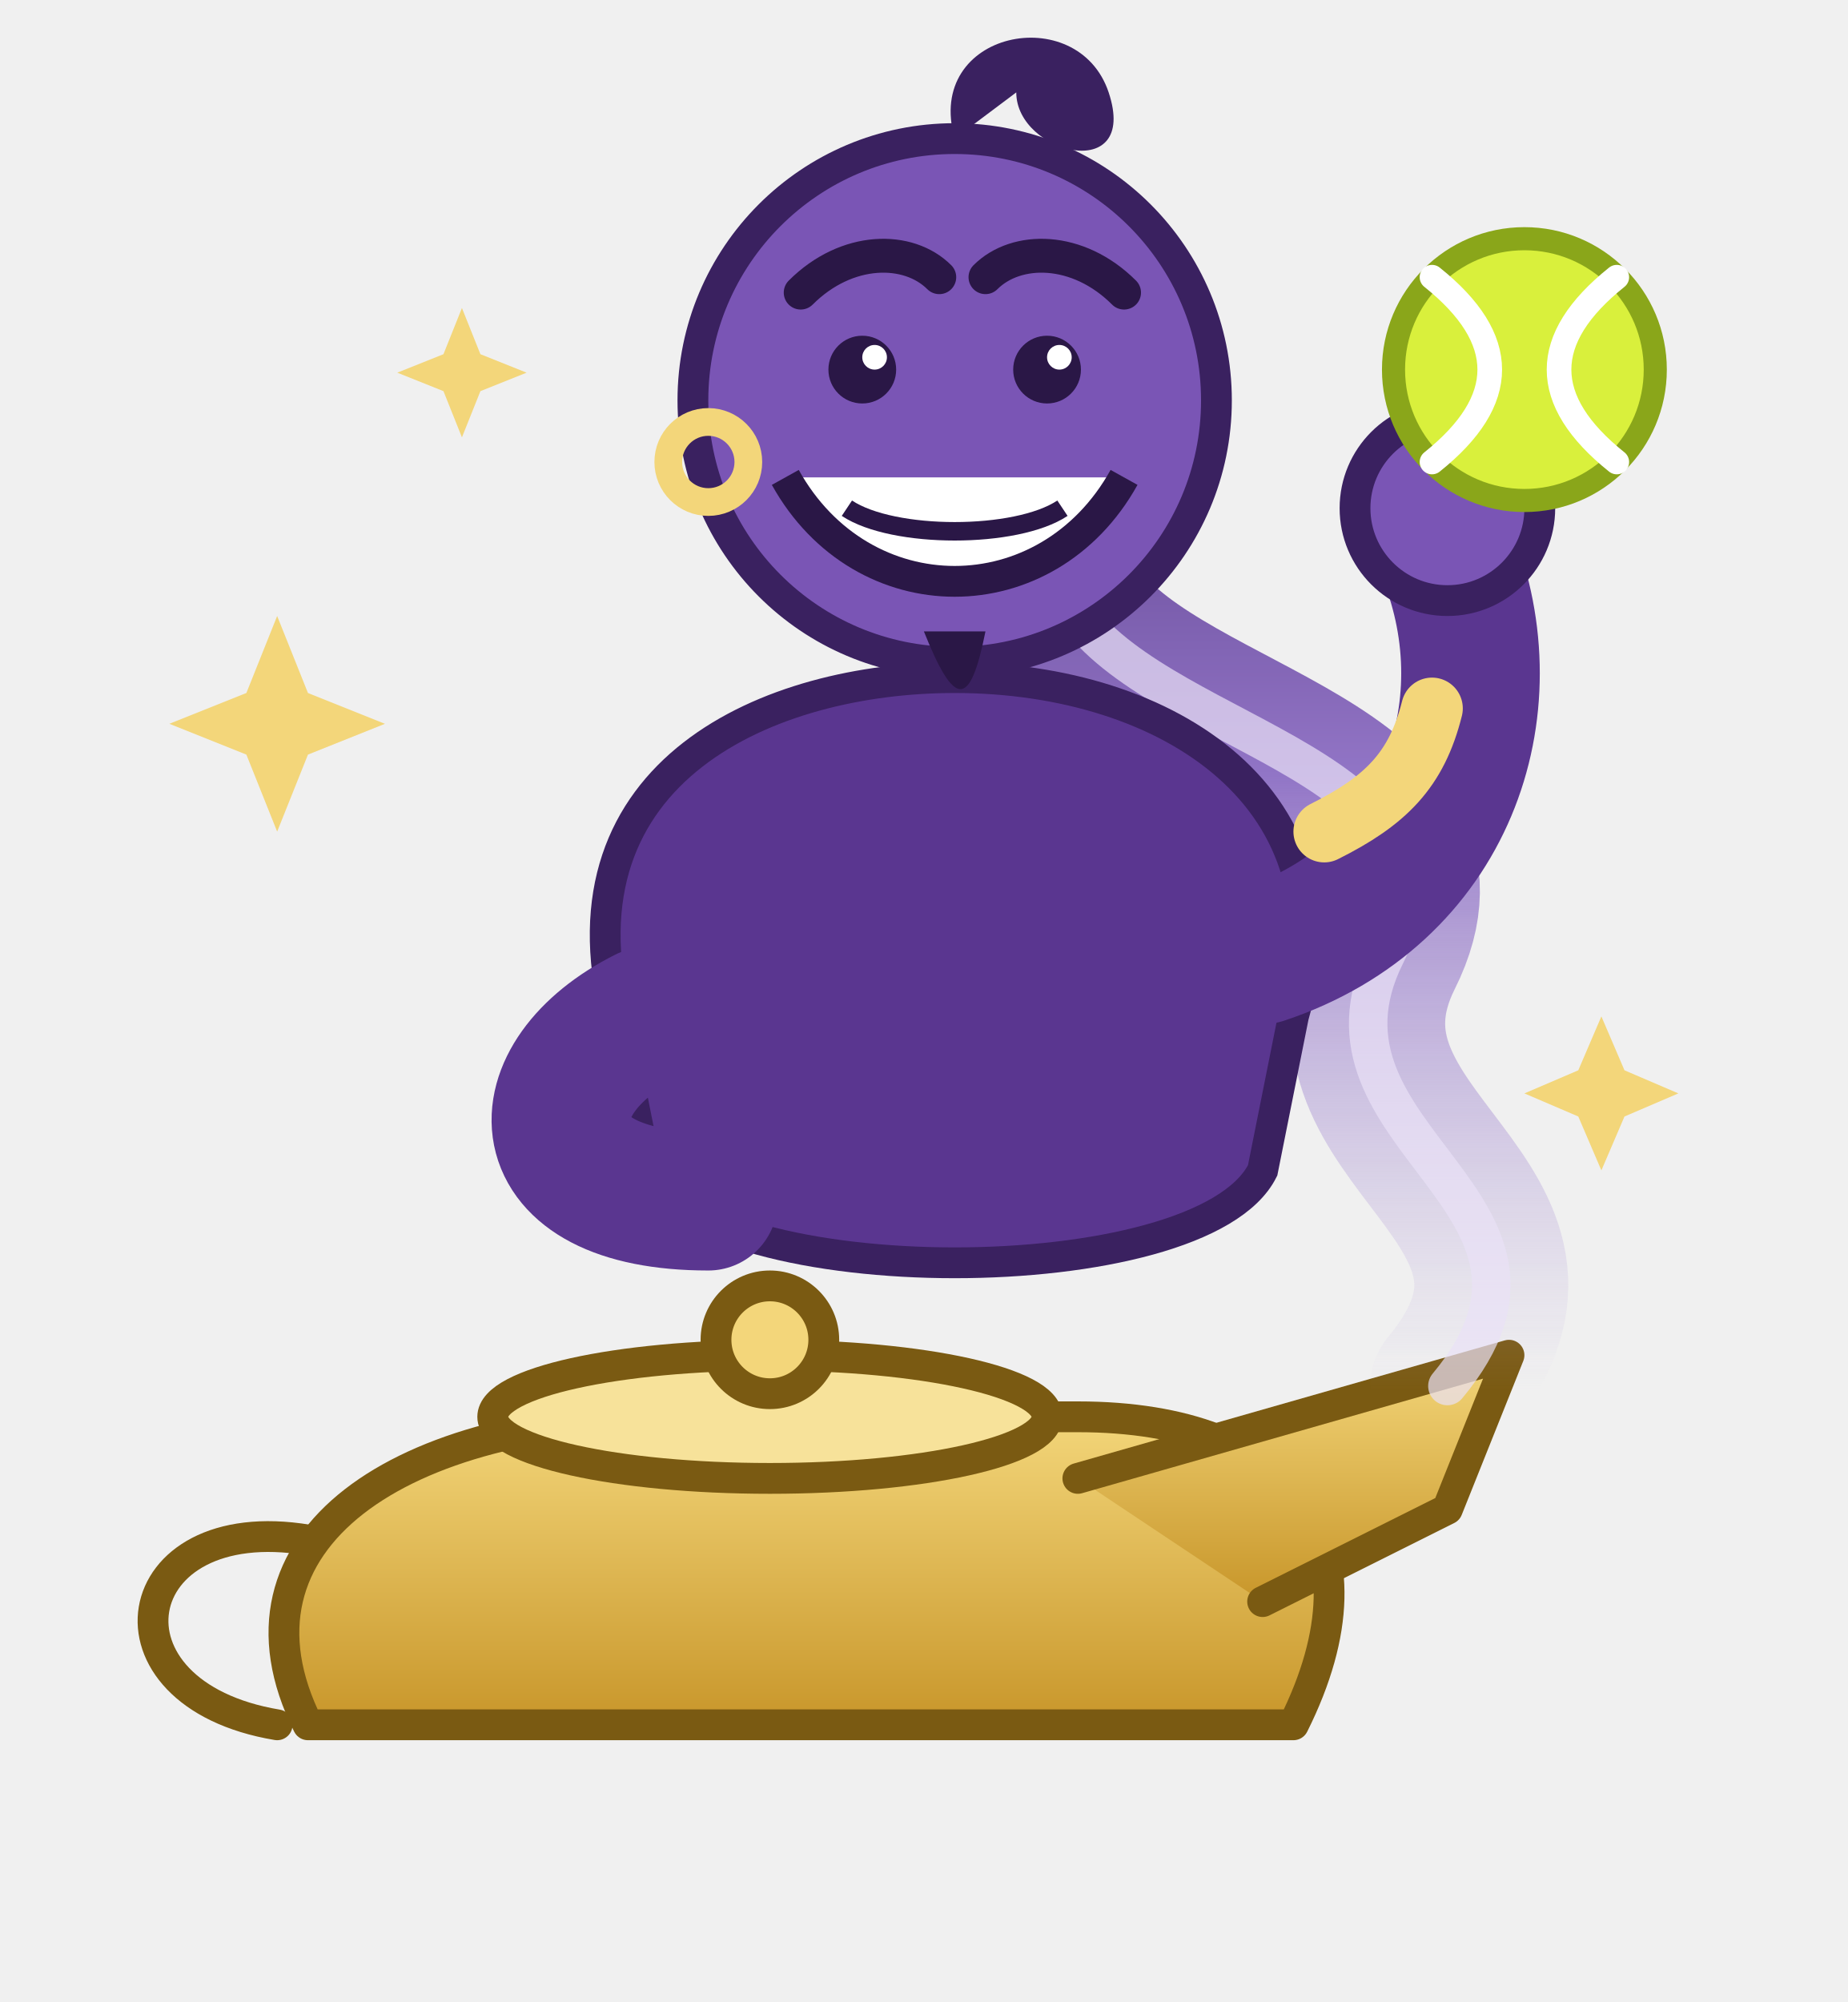
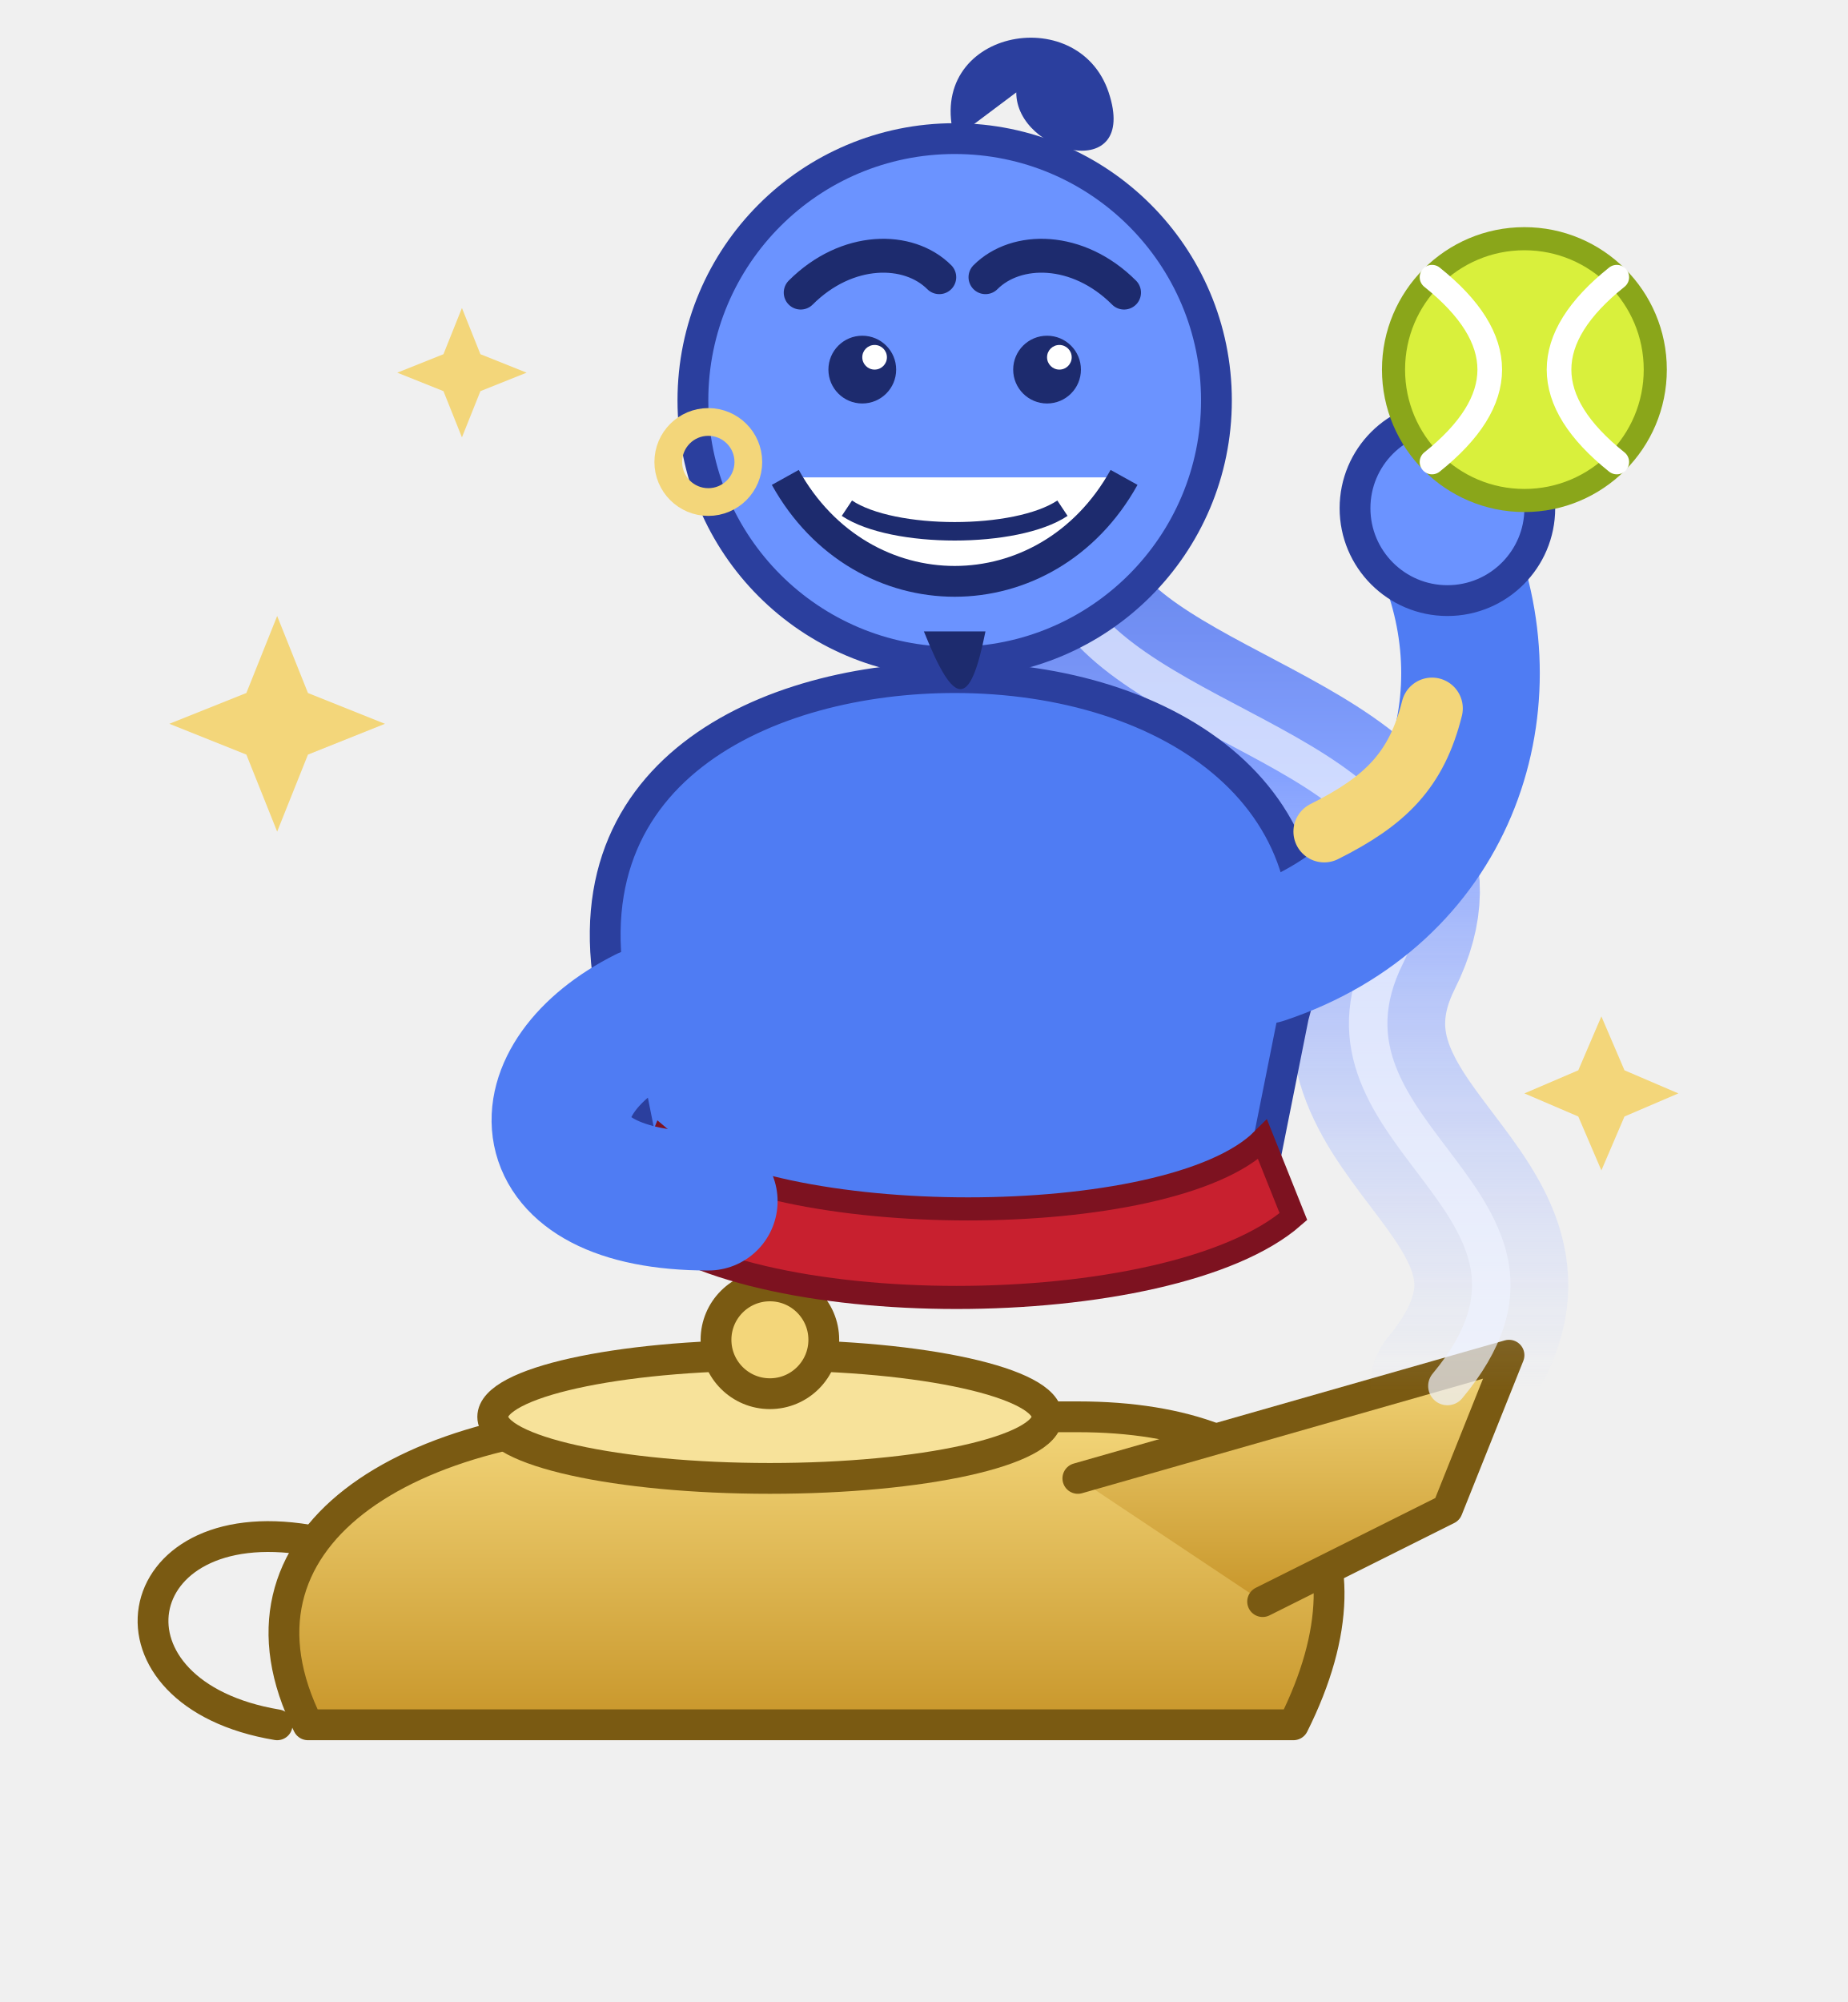
<svg xmlns="http://www.w3.org/2000/svg" viewBox="0 0 120 130" width="240" height="260">
  <defs>
    <linearGradient id="gsmoke" x1="0" y1="1" x2="0" y2="0">
-       <stop offset="0" stop-color="#b9a6dc" stop-opacity=".0" />
-       <stop offset=".55" stop-color="#8d6fc4" />
-       <stop offset="1" stop-color="#4b2a7b" />
+       <stop offset="0" stop-color="#b7c6ff" stop-opacity=".0" />
+       <stop offset=".55" stop-color="#7f9dff" />
+       <stop offset="1" stop-color="#3d5fd6" />
    </linearGradient>
    <linearGradient id="glamp" x1="0" y1="0" x2="0" y2="1">
      <stop offset="0" stop-color="#f3d67a" />
      <stop offset="1" stop-color="#c8962a" />
    </linearGradient>
  </defs>
  <g stroke="#7a5a12" stroke-width="2" stroke-linejoin="round" stroke-linecap="round">
    <path d="M20 112 C14 100, 26 92, 44 92 L70 92 C84 92, 90 100, 84 112 Z" fill="url(#glamp)" />
    <path d="M70 96 L98 88 L94 98 L82 104" fill="url(#glamp)" />
    <path d="M20 100 C8 98, 6 110, 18 112" fill="none" />
    <ellipse cx="50" cy="92" rx="18" ry="4" fill="#f7e29a" />
    <circle cx="50" cy="87" r="3.5" fill="#f3d67a" />
  </g>
  <path d="M94 90 C104 78, 84 74, 90 62 C96 50, 76 48, 70 40 C64 32, 74 24, 68 18" fill="none" stroke="url(#gsmoke)" stroke-width="10" stroke-linecap="round" opacity=".95" />
-   <path d="M94 90 C104 78, 84 74, 90 62 C96 50, 76 48, 70 40" fill="none" stroke="#e9e1f7" stroke-width="2.5" stroke-linecap="round" opacity=".7" />
-   <path d="M40 66 C36 50, 50 44, 62 44 C76 44, 88 52, 84 66 L82 76 C78 84, 46 84, 42 76 Z" fill="#5a3690" stroke="#3a2160" stroke-width="2" />
-   <path d="M42 66 C34 70, 34 78, 46 78" fill="none" stroke="#5a3690" stroke-width="9" stroke-linecap="round" />
-   <path d="M82 62 C94 58, 98 46, 94 36" fill="none" stroke="#5a3690" stroke-width="9" stroke-linecap="round" />
-   <circle cx="94" cy="33" r="6" fill="#7a55b5" stroke="#3a2160" stroke-width="2" />
+   <path d="M94 90 C104 78, 84 74, 90 62 C96 50, 76 48, 70 40" fill="none" stroke="#eef2ff" stroke-width="2.5" stroke-linecap="round" opacity=".7" />
+   <path d="M40 66 C36 50, 50 44, 62 44 C76 44, 88 52, 84 66 L82 76 C78 84, 46 84, 42 76 Z" fill="#4f7cf3" stroke="#2b3f9e" stroke-width="2" />
+   <path d="M43 74 C50 80, 76 80, 82 74 L84 79 C76 86, 48 86, 41 79 Z" fill="#c8202f" stroke="#7d1220" stroke-width="1.5" />
+   <path d="M42 66 C34 70, 34 78, 46 78" fill="none" stroke="#4f7cf3" stroke-width="9" stroke-linecap="round" />
+   <path d="M82 62 C94 58, 98 46, 94 36" fill="none" stroke="#4f7cf3" stroke-width="9" stroke-linecap="round" />
+   <circle cx="94" cy="33" r="6" fill="#6b93ff" stroke="#2b3f9e" stroke-width="2" />
  <path d="M86 54 C90 52, 92 50, 93 46" fill="none" stroke="#f3d67a" stroke-width="4" stroke-linecap="round" />
  <circle cx="99" cy="24" r="8.5" fill="#d9f03c" stroke="#8aa61a" stroke-width="1.5" />
  <path d="M93 18 C98 22, 98 26, 93 30 M105 18 C100 22, 100 26, 105 30" fill="none" stroke="#fff" stroke-width="1.6" stroke-linecap="round" />
-   <circle cx="62" cy="26" r="17" fill="#7a55b5" stroke="#3a2160" stroke-width="2" />
-   <path d="M62 9 C60 2, 70 0, 72 6 C74 12, 66 10, 66 6" fill="#3a2160" />
+   <circle cx="62" cy="26" r="17" fill="#6b93ff" stroke="#2b3f9e" stroke-width="2" />
+   <path d="M62 9 C60 2, 70 0, 72 6 C74 12, 66 10, 66 6" fill="#2b3f9e" />
  <circle cx="46" cy="30" r="2.6" fill="none" stroke="#f3d67a" stroke-width="1.8" />
-   <path d="M52 19 C55 16, 59 16, 61 18 M64 18 C66 16, 70 16, 73 19" fill="none" stroke="#2a1746" stroke-width="2.2" stroke-linecap="round" />
-   <circle cx="56" cy="24" r="2.2" fill="#2a1746" />
-   <circle cx="68" cy="24" r="2.2" fill="#2a1746" />
+   <path d="M52 19 C55 16, 59 16, 61 18 M64 18 C66 16, 70 16, 73 19" fill="none" stroke="#1d2b6e" stroke-width="2.2" stroke-linecap="round" />
+   <circle cx="56" cy="24" r="2.2" fill="#1d2b6e" />
+   <circle cx="68" cy="24" r="2.2" fill="#1d2b6e" />
  <circle cx="56.8" cy="23.2" r=".8" fill="#fff" />
  <circle cx="68.8" cy="23.2" r=".8" fill="#fff" />
-   <path d="M51 31 C56 40, 68 40, 73 31" fill="#fff" stroke="#2a1746" stroke-width="2" stroke-linejoin="round" />
-   <path d="M55 33 C58 35, 66 35, 69 33" fill="none" stroke="#2a1746" stroke-width="1.2" />
-   <path d="M60 41 C62 46, 63 46, 64 41" fill="#2a1746" />
+   <path d="M51 31 C56 40, 68 40, 73 31" fill="#fff" stroke="#1d2b6e" stroke-width="2" stroke-linejoin="round" />
+   <path d="M55 33 C58 35, 66 35, 69 33" fill="none" stroke="#1d2b6e" stroke-width="1.2" />
+   <path d="M60 41 C62 46, 63 46, 64 41" fill="#1d2b6e" />
  <g fill="#f3d67a">
    <path d="M18 40 l2 5 5 2 -5 2 -2 5 -2 -5 -5 -2 5 -2z" />
    <path d="M104 66 l1.5 3.5 3.5 1.5 -3.5 1.5 -1.5 3.5 -1.5 -3.5 -3.5 -1.5 3.5 -1.5z" />
    <path d="M30 20 l1.2 3 3 1.2 -3 1.2 -1.2 3 -1.2 -3 -3 -1.2 3 -1.2z" />
  </g>
</svg>
